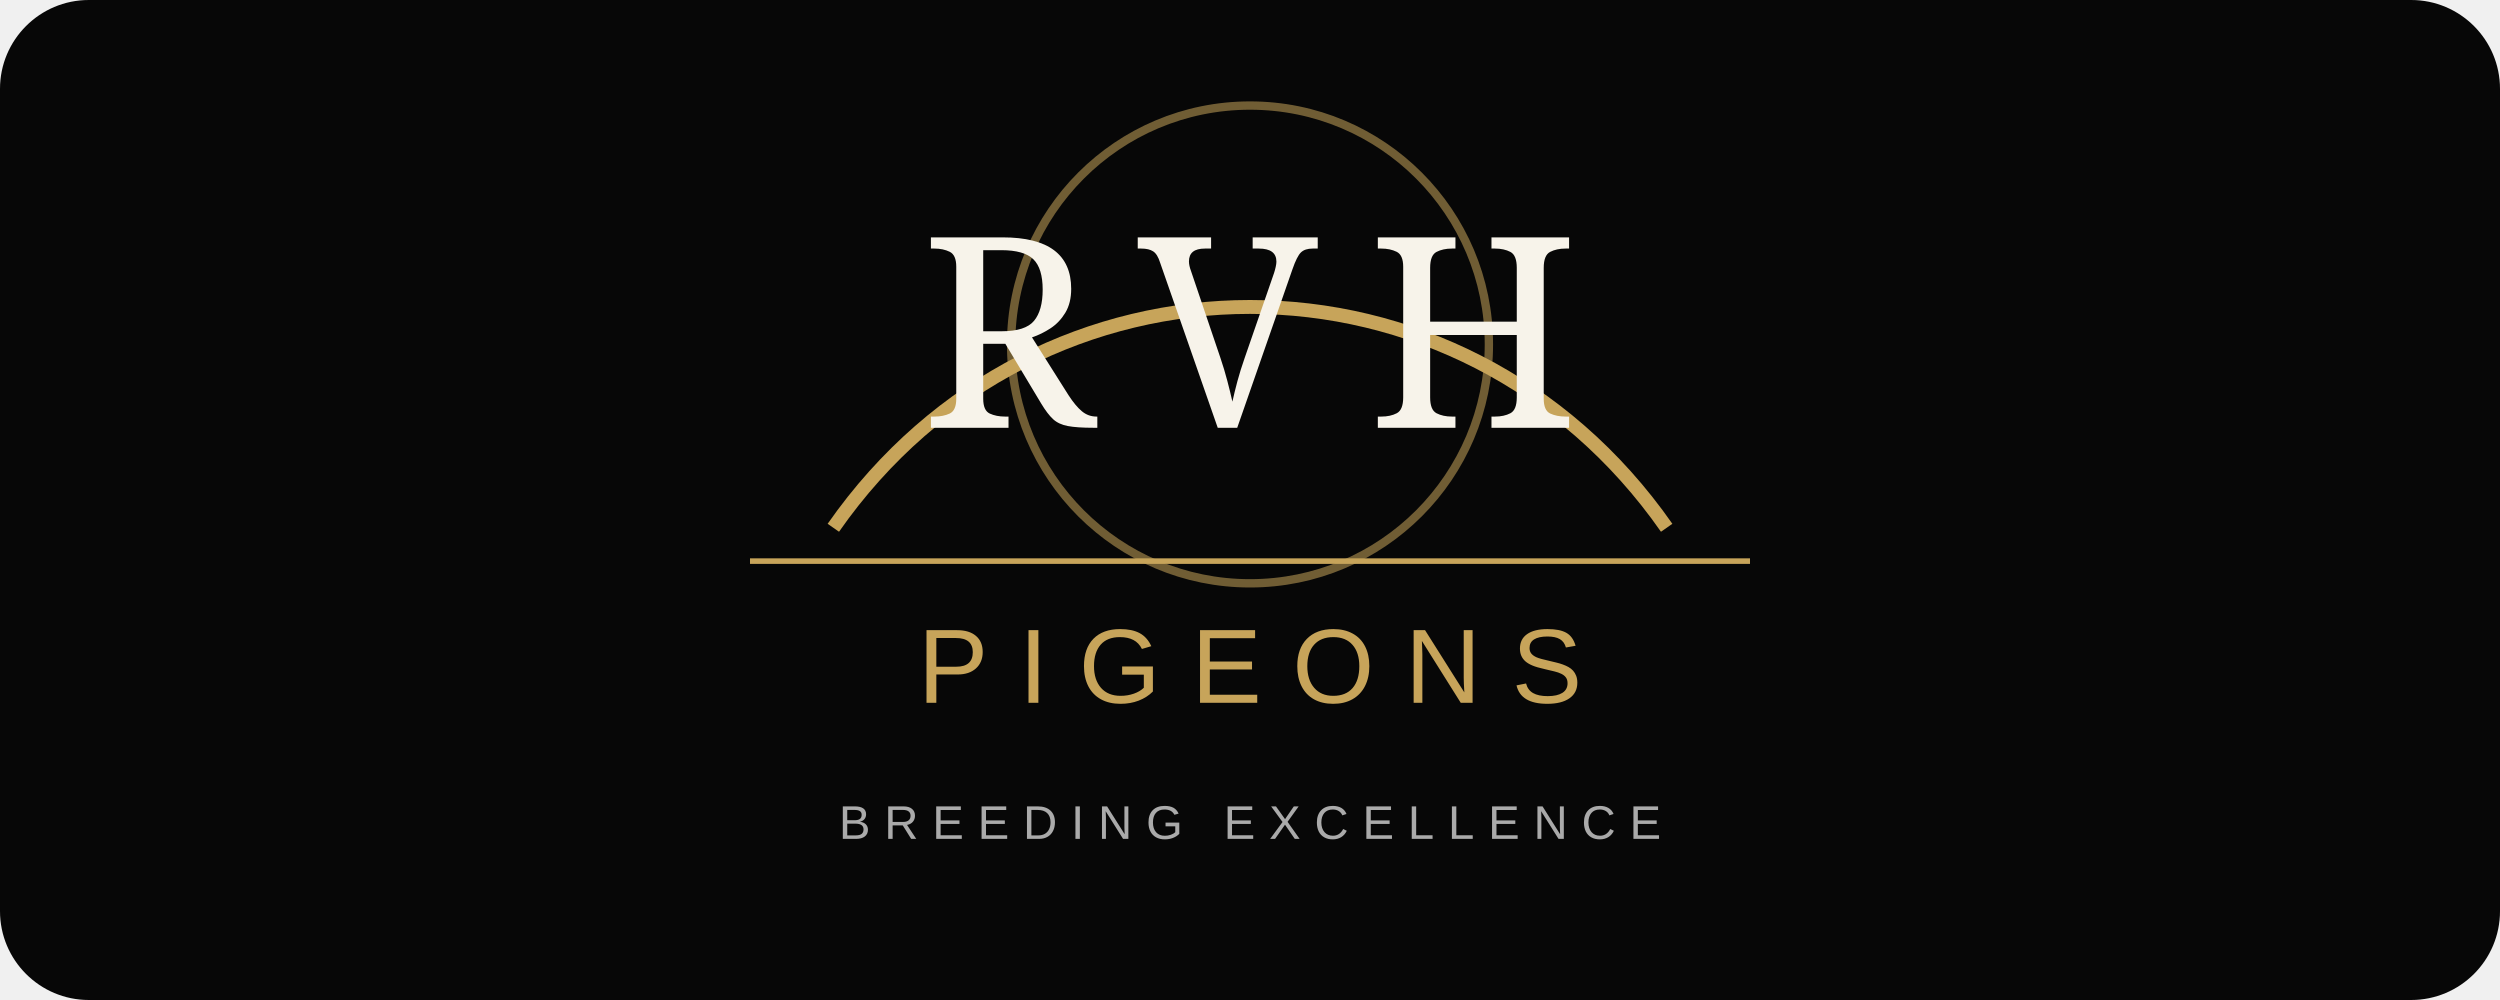
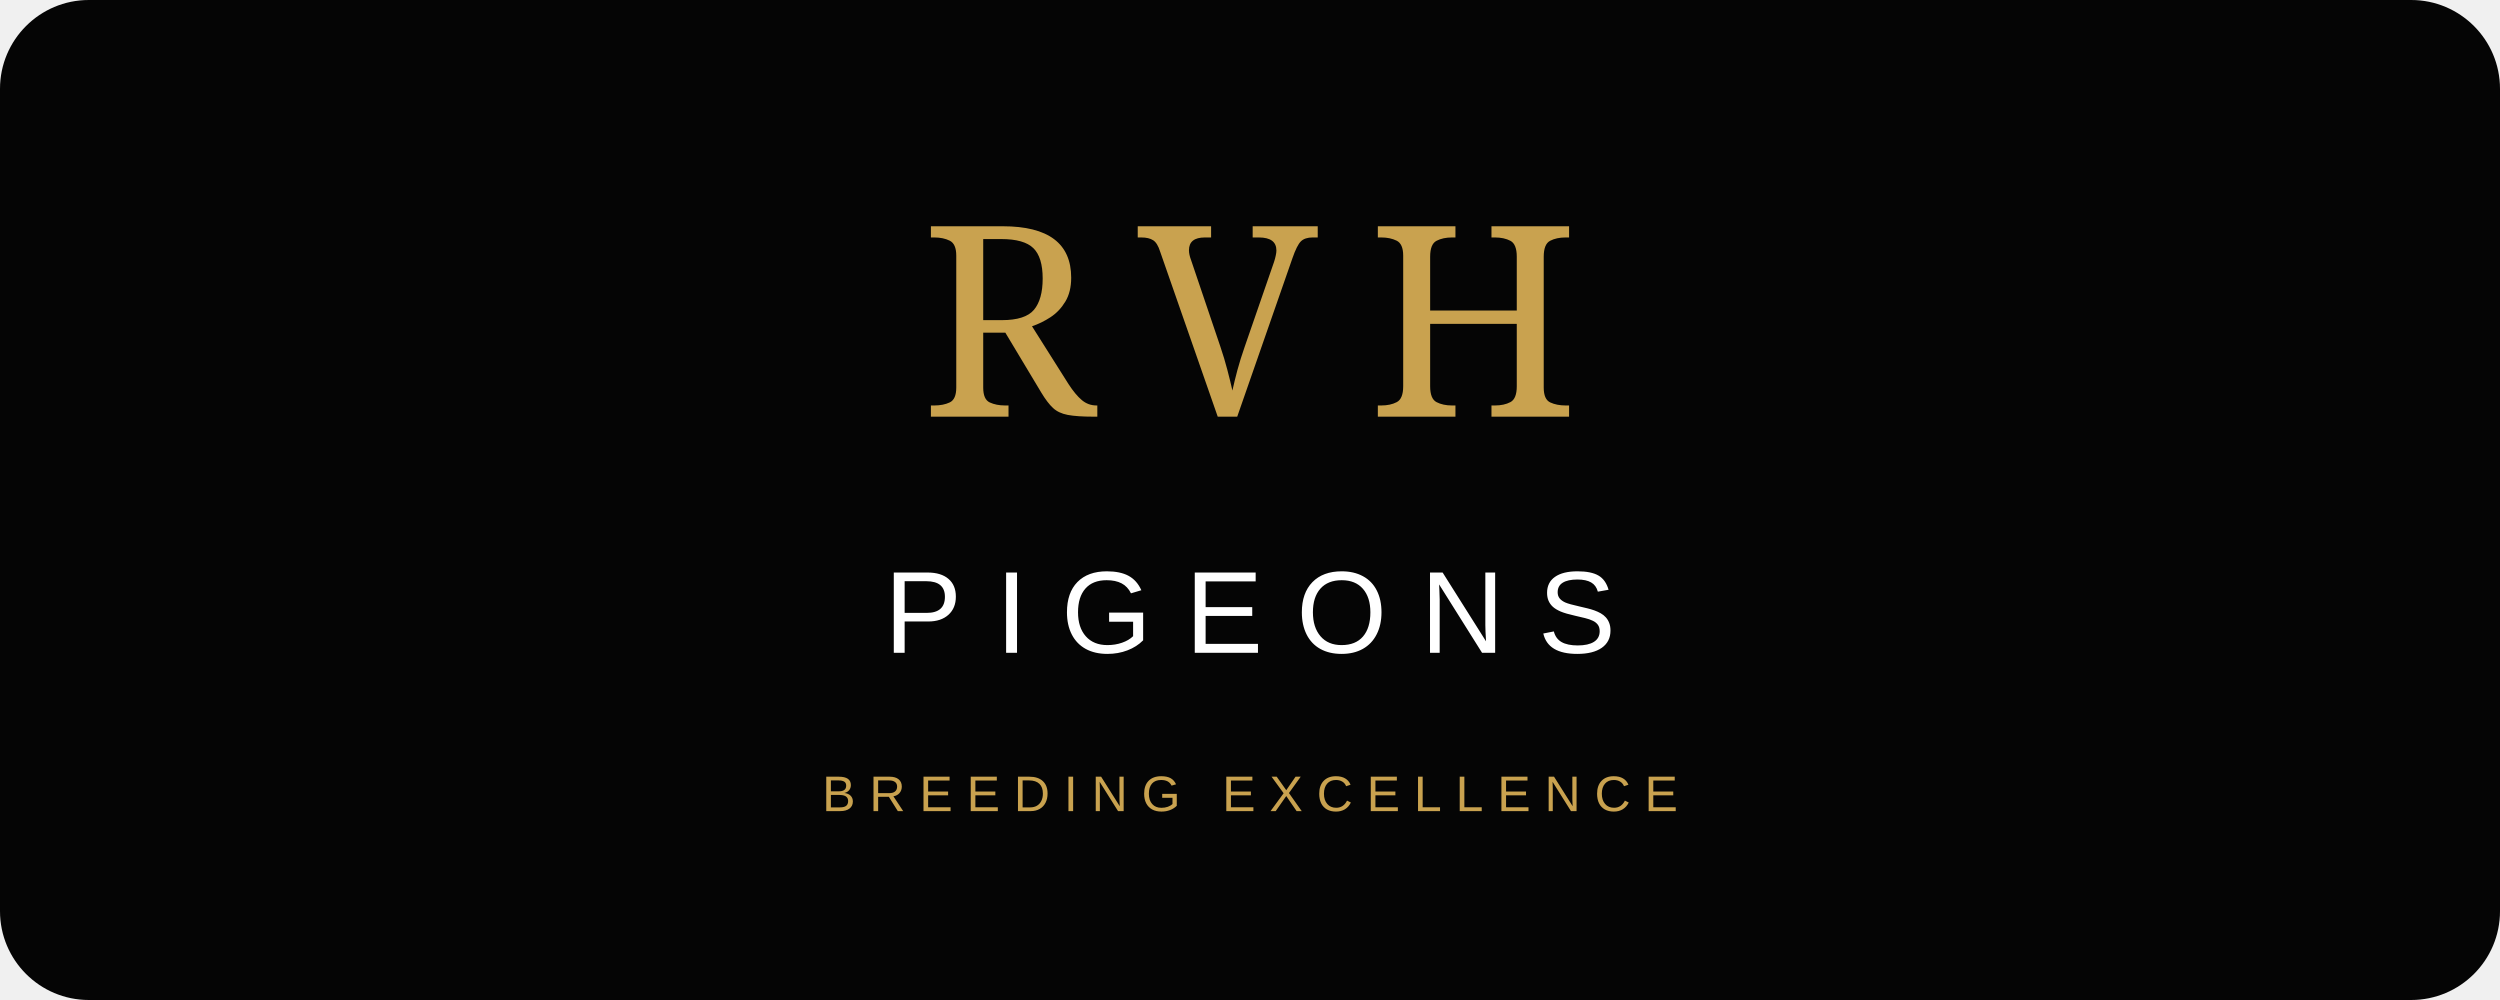
<svg xmlns="http://www.w3.org/2000/svg" viewBox="0 0 900 360">
-   <rect width="900" height="360" rx="32" fill="#070707" />
-   <circle cx="450" cy="124" r="86" fill="none" stroke="#C7A45A" stroke-width="3" opacity=".55" />
-   <path d="M300 190 C374 84 526 84 600 190" fill="none" stroke="#C7A45A" stroke-width="5" />
-   <text x="450" y="154" text-anchor="middle" font-family="Georgia,serif" font-size="96" letter-spacing="18" fill="#F7F3EA">RVH</text>
-   <line x1="270" y1="202" x2="630" y2="202" stroke="#C7A45A" stroke-width="2" />
-   <text x="450" y="253" text-anchor="middle" font-family="Arial,sans-serif" font-size="38" letter-spacing="11" fill="#C7A45A">PIGEONS</text>
-   <text x="450" y="302" text-anchor="middle" font-family="Arial,sans-serif" font-size="17" letter-spacing="5" fill="#AAA">BREEDING EXCELLENCE</text>
+   <rect width="900" height="360" rx="32" fill="#050505" />
+   <text x="450" y="150" text-anchor="middle" font-family="Georgia,serif" font-size="96" letter-spacing="18" fill="#c9a24f">RVH</text>
+   <text x="450" y="235" text-anchor="middle" font-family="Arial,sans-serif" font-size="42" letter-spacing="12" fill="#fff">PIGEONS</text>
+   <text x="450" y="292" text-anchor="middle" font-family="Arial,sans-serif" font-size="18" letter-spacing="5" fill="#c9a24f">BREEDING EXCELLENCE</text>
</svg>
